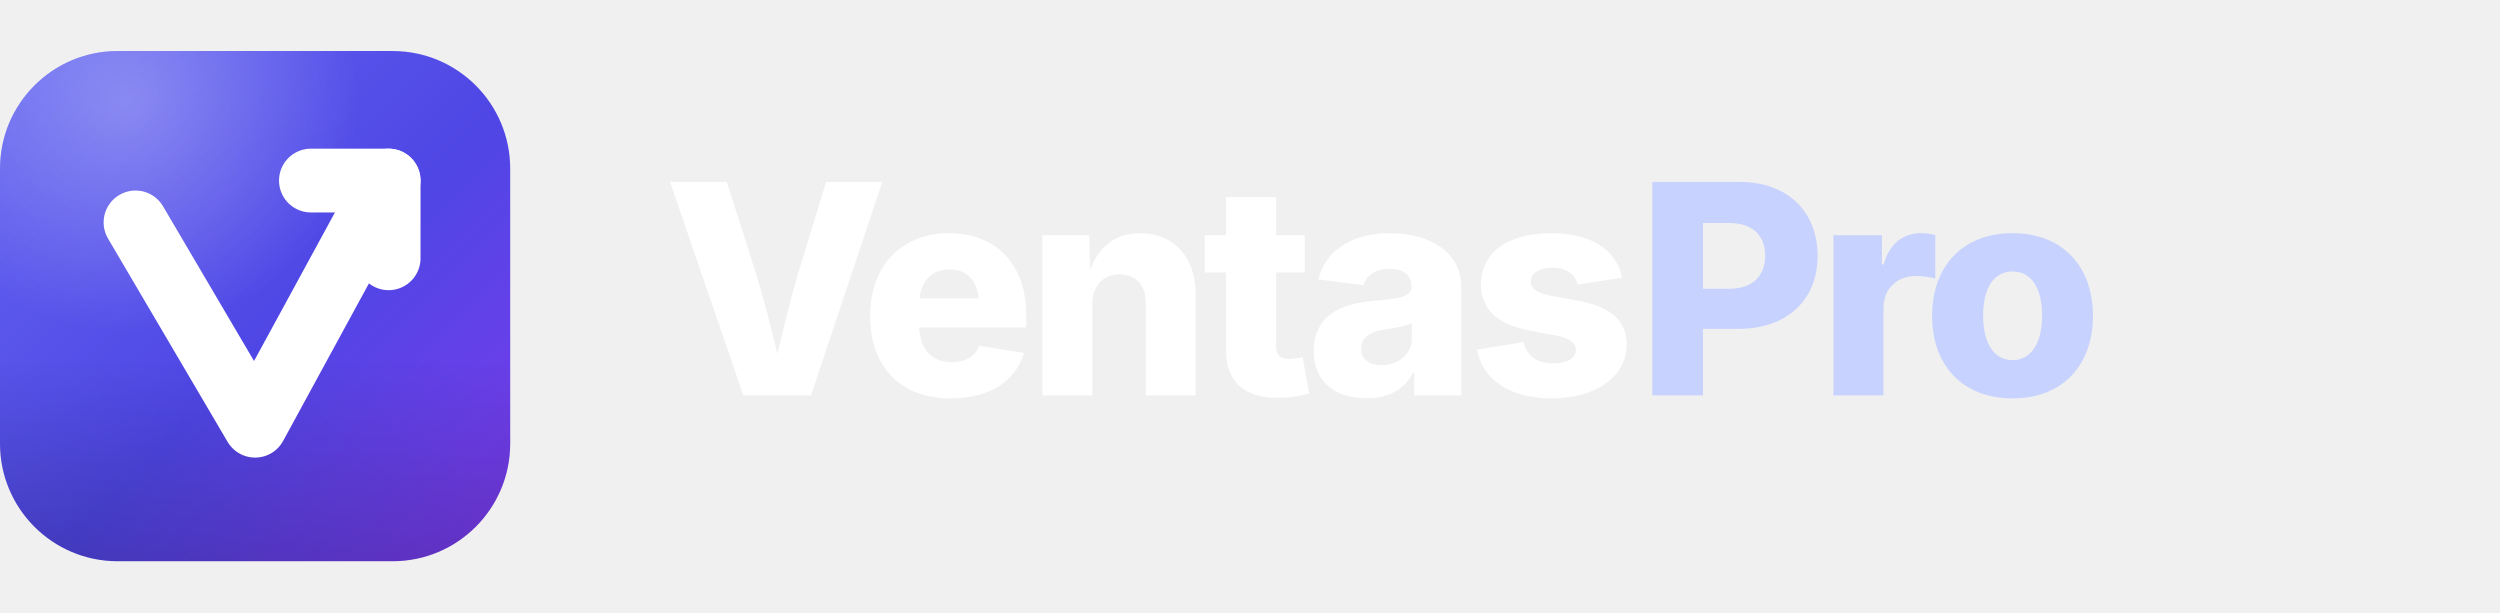
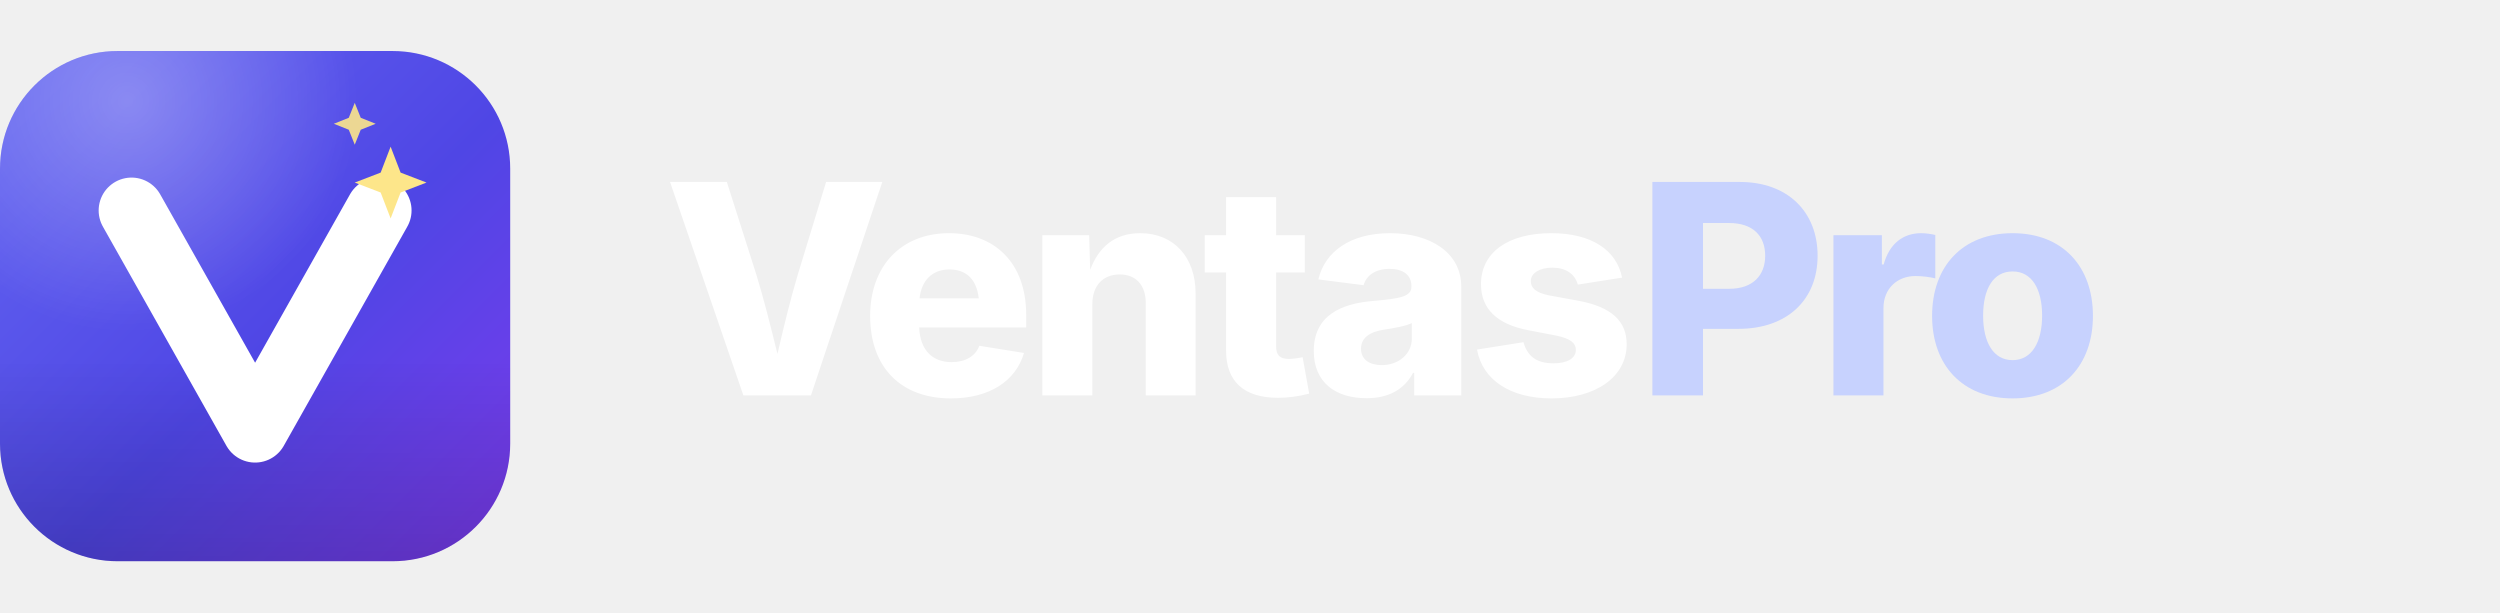
<svg xmlns="http://www.w3.org/2000/svg" width="196" height="48" viewBox="0 0 196 48" role="img" aria-label="VentasPro">
  <defs>
    <linearGradient id="g" x1="0" y1="0" x2="1" y2="1">
      <stop offset="0" stop-color="#6366F1" />
      <stop offset="0.55" stop-color="#4F46E5" />
      <stop offset="1" stop-color="#7C3AED" />
    </linearGradient>
    <radialGradient id="brillo" cx="0.25" cy="0.1" r="0.9">
      <stop offset="0" stop-color="#FFFFFF" stop-opacity="0.28" />
      <stop offset="0.5" stop-color="#FFFFFF" stop-opacity="0" />
    </radialGradient>
    <linearGradient id="sombra" x1="0" y1="0" x2="0" y2="1">
      <stop offset="0.6" stop-color="#000000" stop-opacity="0" />
      <stop offset="1" stop-color="#000000" stop-opacity="0.18" />
    </linearGradient>
  </defs>
  <g transform="translate(0,4) scale(0.078125)">
    <rect width="512" height="512" rx="118" fill="url(#g)" />
    <rect width="512" height="512" rx="118" fill="url(#brillo)" />
    <rect width="512" height="512" rx="118" fill="url(#sombra)" />
-     <path d="M136 172 L256 376 L390 130" fill="none" stroke="#FFFFFF" stroke-width="64" stroke-linecap="round" stroke-linejoin="round" />
-     <path d="M312 130 H390 V208" fill="none" stroke="#FFFFFF" stroke-width="64" stroke-linecap="round" stroke-linejoin="round" />
+     <path d="M132 160 L256 380 L380 160" fill="none" stroke="#FFFFFF" stroke-width="66" stroke-linecap="round" stroke-linejoin="round" />
+     <path d="M392 96 l10 26 26 10 -26 10 -10 26 -10 -26 -26 -10 26 -10 z" fill="#FDE68A" />
+     <path d="M356 52 l6 15 15 6 -15 6 -6 15 -6 -15 -15 -6 15 -6 z" fill="#FDE68A" opacity="0.9" />
  </g>
  <text x="52" y="31" font-family="Inter, ui-sans-serif, system-ui, -apple-system, 'Segoe UI', Roboto, sans-serif" font-size="23" font-weight="800" letter-spacing="-0.8" fill="#FFFFFF">Ventas<tspan fill="#C7D2FE">Pro</tspan>
  </text>
</svg>
